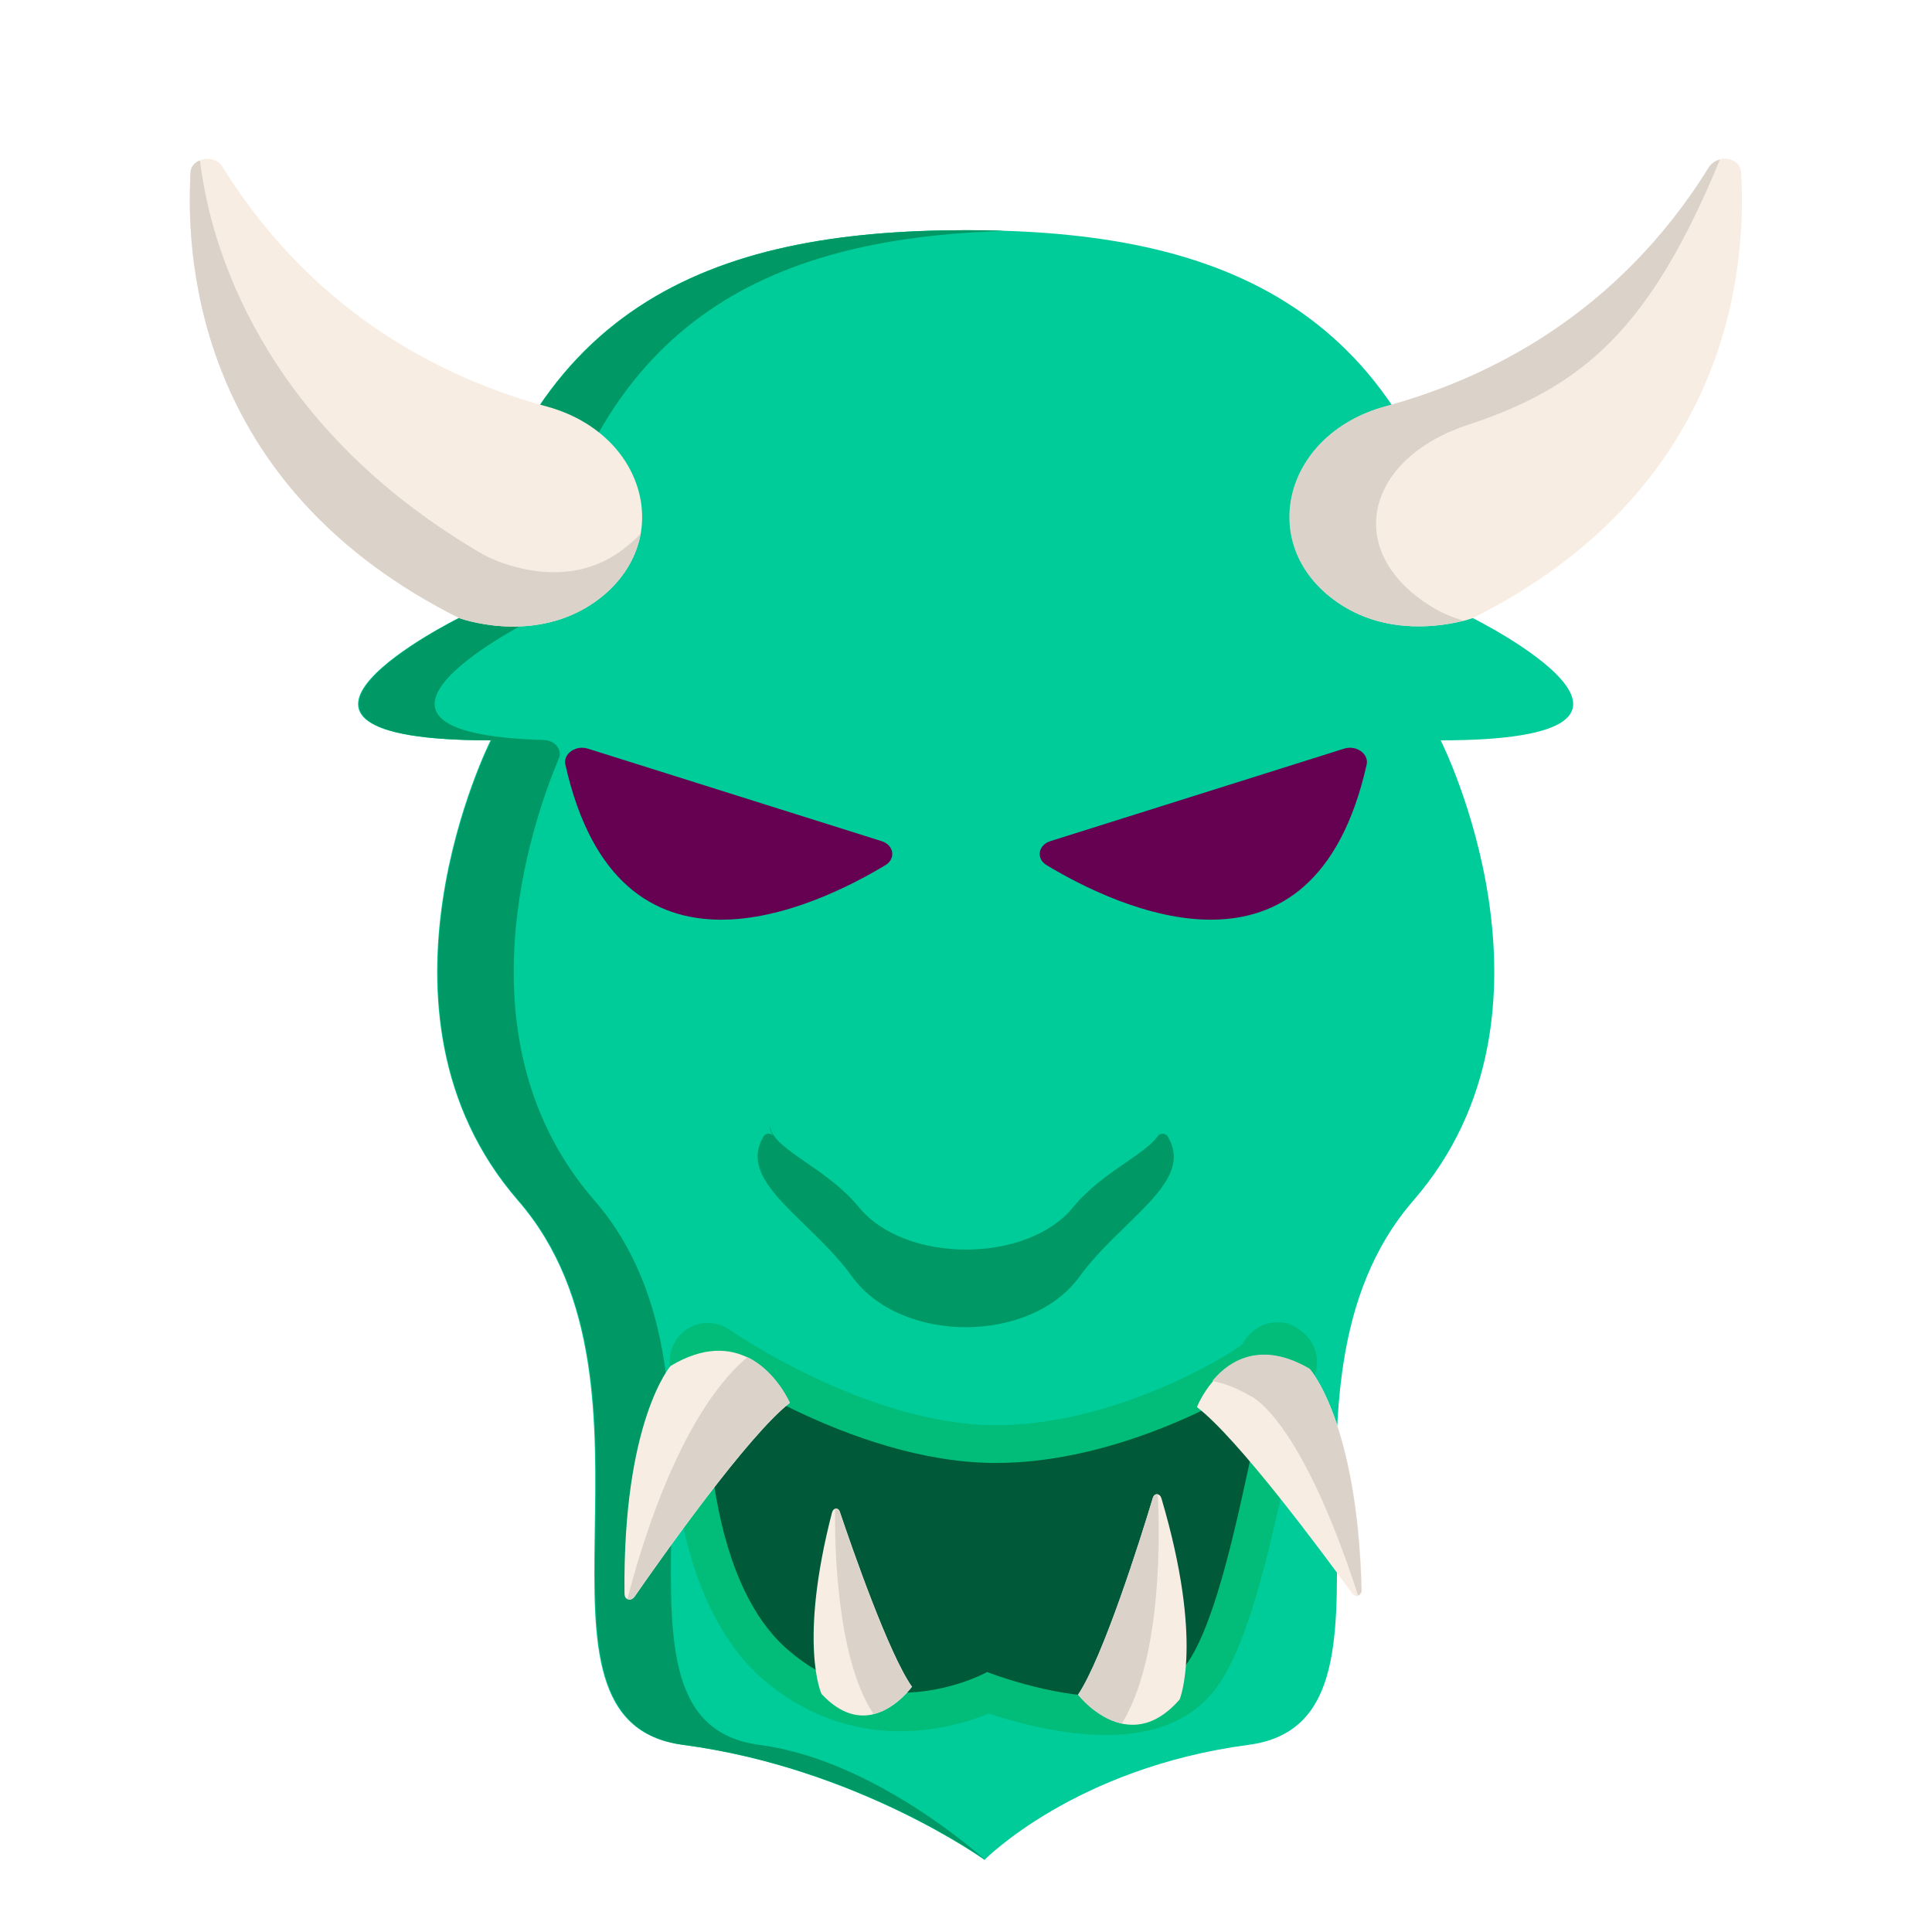
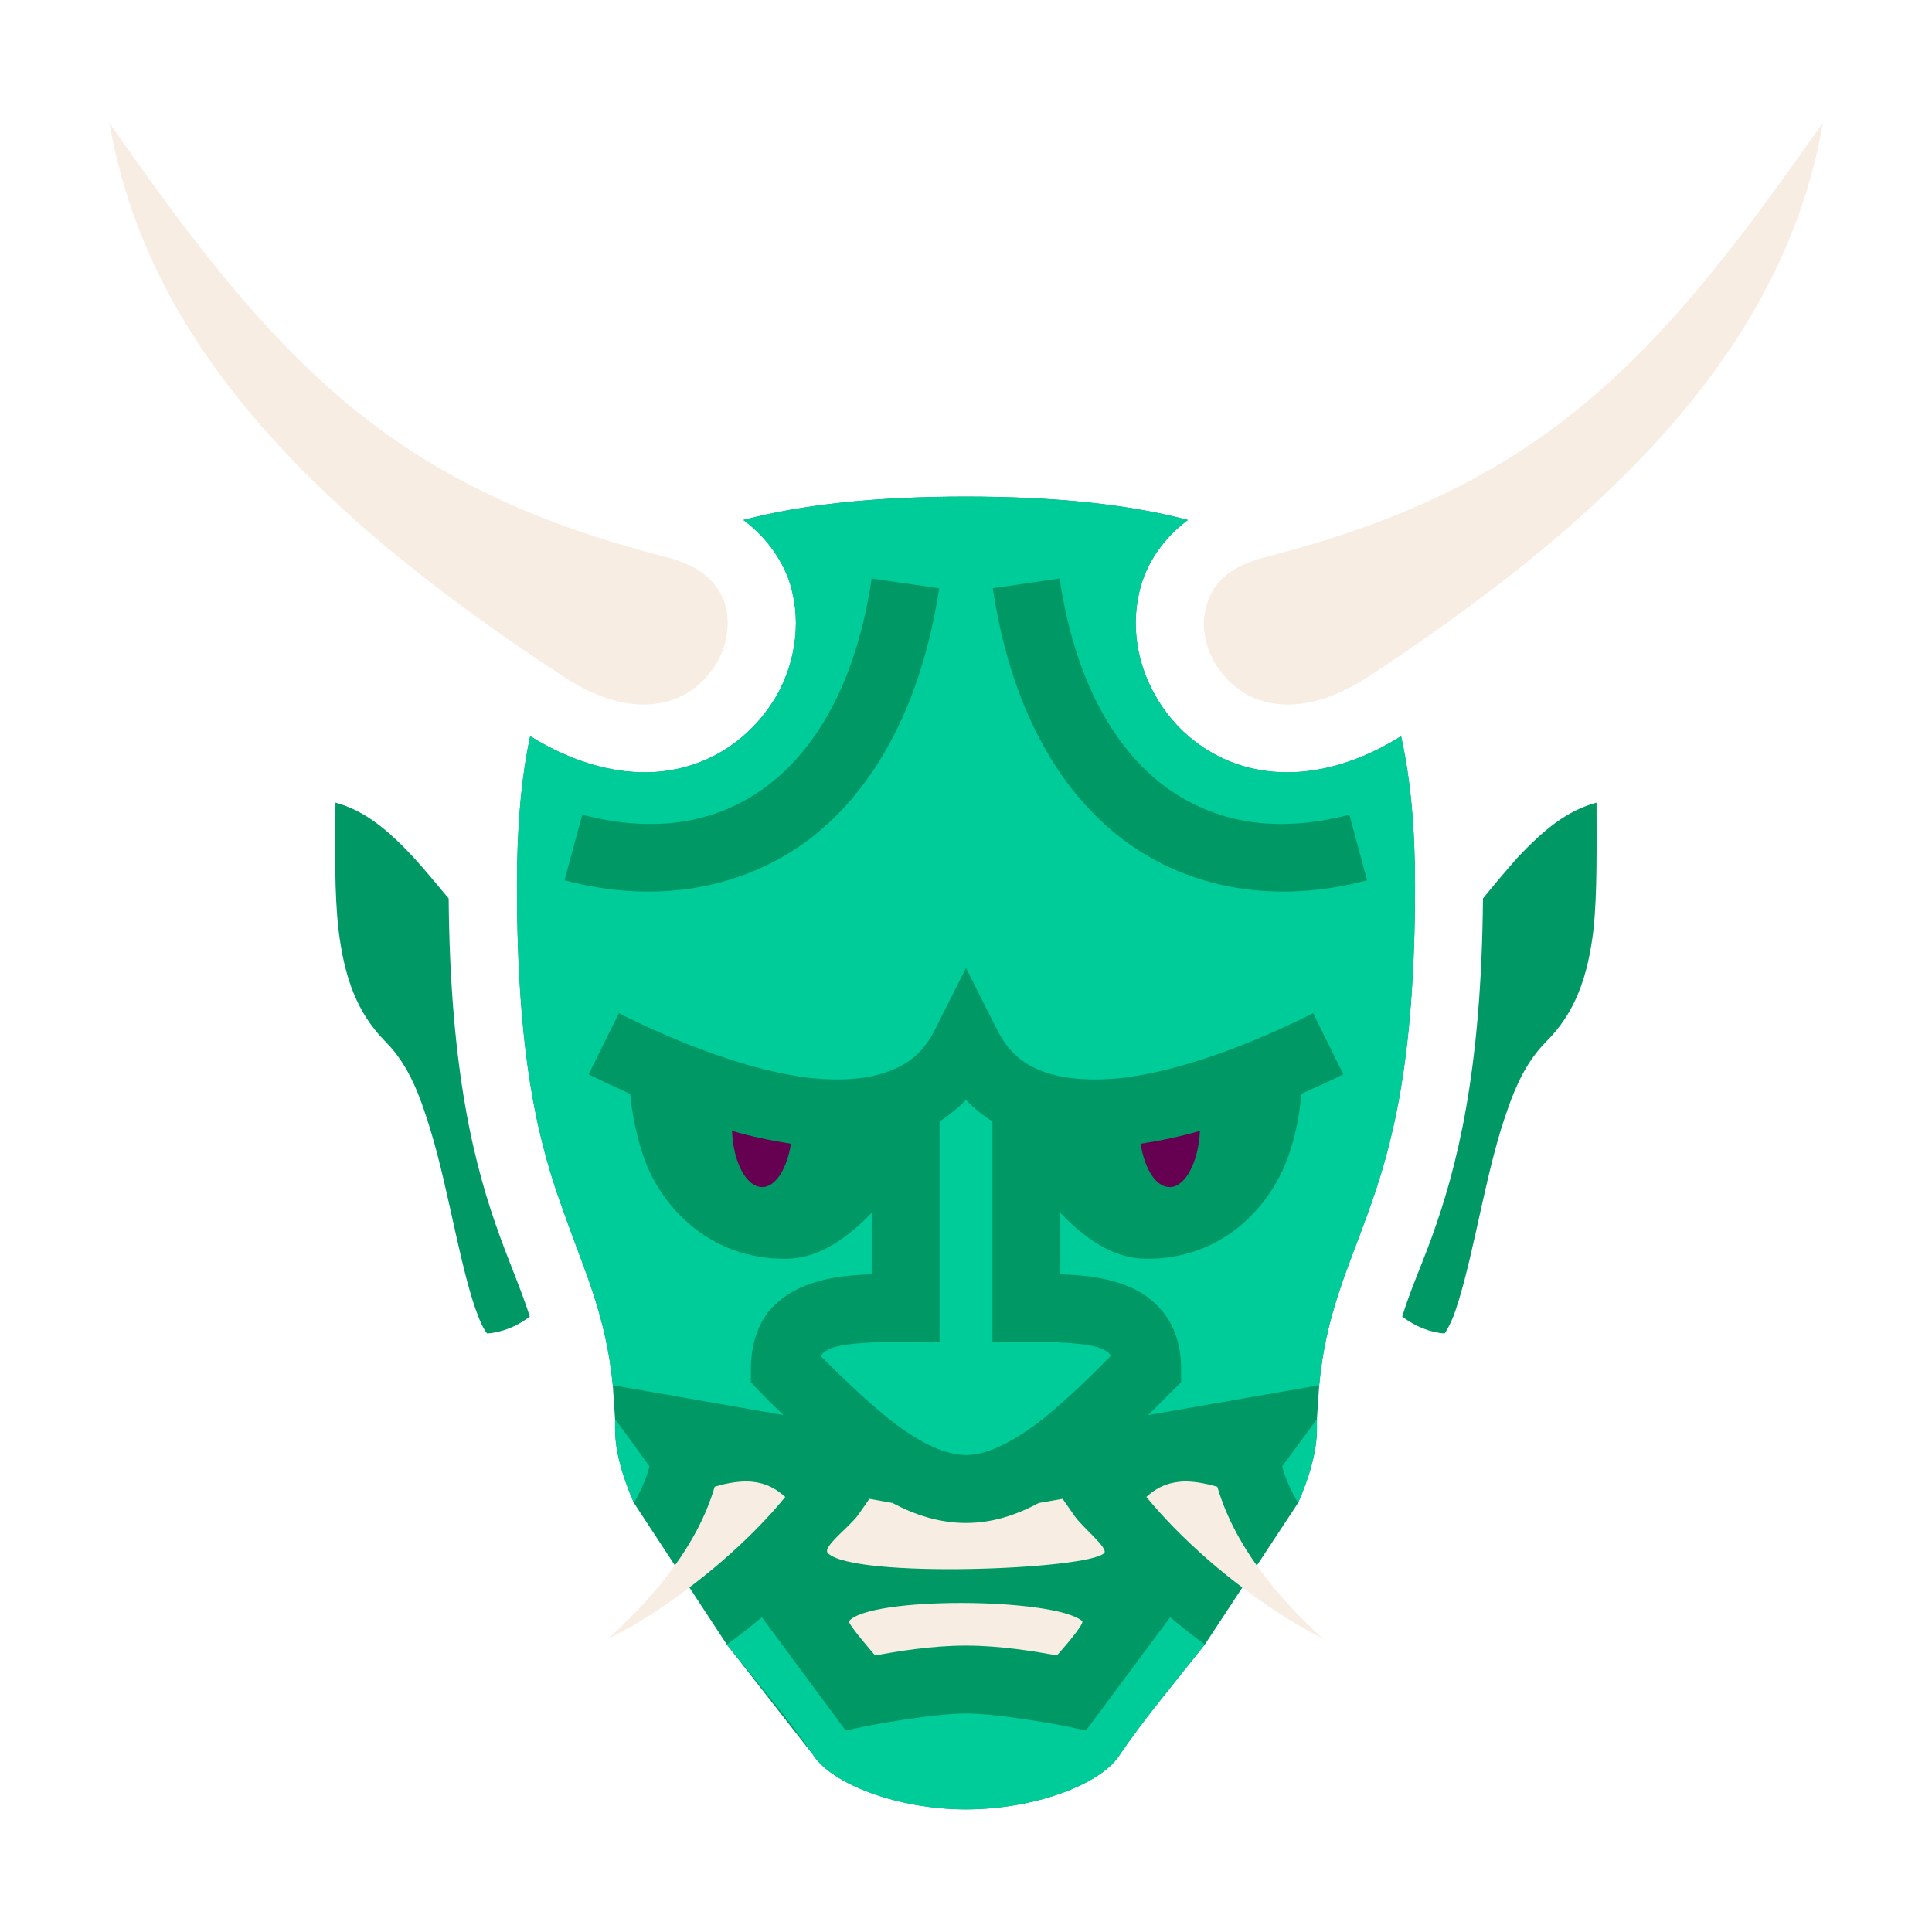
- <svg xmlns="http://www.w3.org/2000/svg" version="1.1" id="Layer_1" x="0px" y="0px" viewBox="0 0 512 512" style="enable-background:new 0 0 512 512;" xml:space="preserve">
+ <svg xmlns="http://www.w3.org/2000/svg" version="1.1" x="0px" y="0px" viewBox="0 0 512 512" style="enable-background:new 0 0 512 512;" xml:space="preserve">
  <style type="text/css">
- 	.st0{fill:#00CC99;}
- 	.st1{fill:#009966;}
- 	.st2{fill:#660050;}
- 	.st3{fill:#F7EDE3;}
- 	.st4{fill:#DBD2CA;}
- 	.st5{fill:#005939;}
- 	.st6{fill:#02BC79;}
+ 	.st0{fill:#009966;}
+ 	.st1{fill:#660050;}
+ 	.st2{fill:#F7EDE3;}
+ 	.st3{fill:#00CC99;}
</style>
-   <path class="st0" d="M256,61c67.8,0,118.9,20.1,134.3,102.8c0,0,65.2,32.4-8.5,32.4c0,0,36.3,71.8-7.2,121.9  c-43.5,50.1,3.7,138-43.7,144.3c-46.1,6.1-70,30.5-70,30.5s-33.9-24.4-80-30.5c-47.4-6.3-0.2-94.3-43.7-144.3  c-43.4-50.1-7.2-121.9-7.2-121.9c-73.7,0-8.5-32.4-8.5-32.4C137.1,81,188.1,61,256,61z" />
-   <path class="st1" d="M201.2,462.4c-47.4-6.3-0.2-94.3-43.7-144.3c-36.7-42.3-16.5-100.2-9.4-117.1c1-2.3-1-4.8-4-4.9  c-63.7-1.8-2.3-32.3-2.3-32.3c14.6-78.6,61.4-100.6,124.2-102.6C262.8,61,259.4,61,256,61c-67.8,0-118.9,20.1-134.3,102.8  c0,0-65.2,32.4,8.5,32.4c0,0-36.3,71.8,7.2,121.9c43.5,50.1-3.7,138,43.7,144.3c46.1,6.1,80,30.5,80,30.5s0.2,0.1,0,0  C259,491.1,231.2,466.3,201.2,462.4z" />
-   <g>
-     <path class="st2" d="M155.8,198.4l77.8,24.5c3.3,1,3.9,4.7,1,6.4c-18.3,11-70.7,36.4-84.8-26.8   C149.3,199.7,152.6,197.4,155.8,198.4z" />
-     <path class="st2" d="M356.2,198.4l-77.8,24.5c-3.3,1-3.9,4.7-1,6.4c18.3,11,70.7,36.4,84.8-26.8   C362.7,199.7,359.4,197.4,356.2,198.4z" />
+   <g id="Calque_1">
+     <g>
+       <polygon class="st0" points="256,131.6 256,131.6 256,131.6   " />
+       <path class="st0" d="M371.3,195.1c-13.7,8.6-27.2,11.1-38.7,8.7c-12-2.5-21.3-10.2-26.5-19.6c-5.3-9.3-6.8-20.8-3-31.2    c2.2-5.8,6.2-11.1,11.7-15.2c-15.5-4.1-35-6.2-58.8-6.2c-24,0-43.4,2.1-59,6.2c5.5,4.1,9.5,9.4,11.8,15.2    c3.8,10.4,2.3,21.9-2.9,31.2c-5.4,9.4-14.6,17.1-26.6,19.6c-11.4,2.4-24.9-0.1-38.8-8.7c-2.4,11.2-3.5,24.3-3.5,39.5    c0,47.2,6.1,69.5,12.5,86.9c5.1,14.6,11.1,26.9,12.9,45.6l0.6,9v2.5c0,5.9,1.9,12.6,5,19.7l24.6,37.5l22.9,29.3    c5,7.7,22.4,14.4,40.5,14.4s35.5-6.6,40.5-14.1c6.1-9.1,14.5-19.1,22.8-29.6l24.7-37.5c3.1-7.1,5-13.8,5-19.7v-2.5l0.6-9    c1.7-18.7,7.7-31,12.9-45.6c6.3-17.4,12.5-39.7,12.5-86.9C375,219.4,373.8,206.3,371.3,195.1z" />
+     </g>
+     <path class="st1" d="M194,299.7c0.3,8.3,3.8,14.9,8,14.9c3.5,0,6.6-4.9,7.6-11.5C204.5,302.3,199.1,301.2,194,299.7z" />
+     <path class="st1" d="M318,299.7c-5.2,1.5-10.5,2.6-15.7,3.4c1,6.6,4,11.5,7.7,11.5C314.1,314.6,317.6,308,318,299.7z" />
+     <path class="st2" d="M483.1,32.5c-18.8,26.8-35,48.4-53.5,65.9c-24.3,23.1-52.8,38.7-94.5,49.3c-9.3,2.4-13.3,6.8-15,11.6   c-1.8,4.9-1.3,10.9,1.7,16.1c3,5.2,7.8,9.4,14.5,10.8c6.8,1.4,15.5,0.2,26.7-7.1c35.3-23.3,66.8-48.4,88.8-77.3   C467.6,81,478.6,58.4,483.1,32.5L483.1,32.5z" />
+     <path class="st2" d="M29,32.6c4.5,25.8,15.4,48.5,31.2,69.2c22,28.9,53.3,54,88.8,77.3c11,7.3,19.9,8.5,26.5,7.1   c6.8-1.4,11.6-5.6,14.6-10.8c2.9-5.2,3.5-11.2,1.8-16.1c-1.9-4.8-5.8-9.2-15.1-11.6c-41.7-10.6-70.2-26.2-94.4-49.3   C63.9,80.9,47.7,59.4,29,32.6L29,32.6z" />
+     <path class="st2" d="M197.3,392.6c-2.7,0.1-5.3,0.6-7.9,1.4c-4.5,15.3-15.4,28.5-27.9,40c-0.1,0.1-0.4,0.3-0.5,0.4   c3.1-1.7,6.4-3.3,9.4-5.2c15.6-9.8,29.1-21.9,37.7-32.5c-3.6-3.2-6.6-3.9-9.7-4.1L197.3,392.6z" />
+     <path class="st2" d="M313.6,392.6c-3.1,0.2-6.3,0.9-9.8,4.1c8.7,10.6,22,22.7,37.8,32.5c3,1.9,6.2,3.5,9.2,5.2   c0-0.1-0.2-0.3-0.5-0.4c-12.5-11.5-23.2-24.7-27.7-40c-2.8-0.8-5.3-1.3-8-1.4L313.6,392.6z" />
+     <path class="st0" d="M88.9,212.7c-0.1,12.3-0.3,23.9,0.8,33.6c1.5,12.5,4.8,22.1,12.6,29.9c6.1,6.2,9,14.2,11.7,23   s4.7,18.5,6.7,27.4c2,9,4,17.2,6.1,22.4c0.9,2.4,1.8,3.8,2.3,4.4c3.8-0.3,7.8-1.8,11.3-4.5c-2.1-6.6-4.9-13-7.9-21.2   c-6.6-18.1-13.2-43.1-13.6-89.6c-3.2-3.8-6.3-7.6-9.4-11C102.9,220.1,96.9,214.9,88.9,212.7L88.9,212.7z" />
+     <path class="st0" d="M423.1,212.7c-8.1,2.2-14.1,7.4-20.8,14.4c-3,3.4-6.2,7.2-9.3,11c-0.4,46.5-7,71.5-13.5,89.6   c-3,8.2-5.9,14.6-7.9,21.2c3.5,2.7,7.5,4.2,11.2,4.5c0.5-0.6,1.3-2,2.3-4.4c2-5.2,4-13.4,6-22.4c2-8.9,4-18.5,6.7-27.4   c2.8-8.8,5.7-16.8,11.8-23c7.9-7.8,11.2-17.4,12.7-29.9C423.3,236.6,423.1,225,423.1,212.7L423.1,212.7z" />
+     <path class="st2" d="M230.4,397.2l-3,4.3c-2.4,3.3-9.6,8.5-8,10.1c6.8,6.8,68.8,4.4,73.2,0c1.3-1.3-5.8-6.8-8-10.1l-3-4.3l-6.3,1.1   c-6,3.2-12.3,5.3-19.3,5.3s-13.5-2.1-19.5-5.3L230.4,397.2z" />
+     <path class="st2" d="M225,429.6c-0.5,0.6,6.9,9.1,6.9,9.1c5.6-1,14.7-2.6,24.1-2.6c9.3,0,18.5,1.6,24.1,2.6c0,0,7.4-8.2,6.7-9.1   C279.5,423.4,230.7,423,225,429.6z" />
+     <path class="st3" d="M256,291.5c-2.2,2.2-4.5,4.1-7,5.7v58.4h-9c-8,0-15.5,0.3-19.2,1.5c-1.8,0.7-2.7,1.3-2.9,1.8   c-0.1,0.1-0.3,0.3-0.4,0.5c6.9,6.8,13.6,13.3,19.9,18c7.1,5.4,13.6,8.2,18.6,8.2c5,0,11.3-2.8,18.6-8.2c6.2-4.7,13-11.2,19.7-18   c0-0.2-0.2-0.4-0.2-0.5c-0.3-0.5-1.1-1.1-3-1.8c-3.8-1.2-11.1-1.5-19.1-1.5h-9v-58.4C260.5,295.6,258.1,293.7,256,291.5z" />
  </g>
-   <path class="st1" d="M286.1,338.3c-13,17.9-47.3,17.9-60.3,0c-11.1-15.4-30.8-25.1-23.4-37.2c0.5-0.9,2-0.9,2.6,0  c-0.5-0.7-0.8-1.4-1-2.2c1.1-1.3,2.6-2.7,4.4-4c20.2-15.4,20.7-22.2,20.7-22.2h53.6c0,0,0.5,6.9,20.7,22.2c1.8,1.4,3.3,2.7,4.4,4  c-0.2,0.7-0.5,1.5-1,2.2c0.6-0.9,2.1-0.8,2.6,0C316.9,313.2,297.3,322.9,286.1,338.3z" />
-   <path class="st0" d="M307.9,298.8c-1.3,6.1-15,10.7-23.5,21.1c-12.2,15-44.6,15-56.8,0c-8.5-10.4-22.2-15-23.5-21.1  c-0.6-2.7,1.3-5.7,7.1-9.6c19-12.9,19.5-24.3,19.5-24.3h50.5c0,0,0.4,11.4,19.5,24.3C306.6,293.1,308.4,296.2,307.9,298.8z" />
-   <path class="st3" d="M169.8,141.4C169.8,141.4,169.8,141.4,169.8,141.4c-1.3,7.1-5.6,13.9-13.3,18.9c-16.1,10.4-34.8,3.5-34.8,3.5  C54,129.9,49,71.8,50.5,45.6c0.1-1.5,1.1-2.6,2.5-3.1c2-0.8,4.6-0.4,5.9,1.6c24.7,39.9,60,56.6,85.9,63.6  C162.9,112.6,172.2,127.5,169.8,141.4z" />
-   <path class="st4" d="M169.8,141.4C169.8,141.4,169.8,141.4,169.8,141.4c-1.3,7.1-5.6,13.9-13.3,18.9c-16.1,10.4-34.8,3.5-34.8,3.5  C54,129.9,49,71.8,50.5,45.6c0.1-1.5,1.1-2.6,2.5-3.1c3.3,28,20.5,72.9,75.3,104.6c0,0,18.7,10.3,34.8-0.1  C165.7,145.3,167.9,143.4,169.8,141.4z" />
-   <path class="st3" d="M390.3,163.8c0,0-0.8,0.3-2.3,0.7c0,0,0,0-0.1,0c-5.5,1.4-19.8,3.9-32.4-4.2c-22.9-14.8-15.8-45.1,11.7-52.6  c25.9-7,61.2-23.6,85.9-63.6c0.6-1,1.6-1.6,2.7-1.9c2.5-0.6,5.5,0.7,5.6,3.4C463,71.8,458,129.9,390.3,163.8z" />
-   <path class="st4" d="M455.8,42.3c-18.5,44.8-36.2,60.2-66.8,70.3c-26.8,8.8-33.2,33-10.4,47.7c3.1,2,6.2,3.3,9.3,4.2c0,0,0,0-0.1,0  c-5.5,1.4-19.8,3.9-32.4-4.2c-22.9-14.8-15.8-45.1,11.7-52.6c25.9-7,61.2-23.6,85.9-63.6C453.8,43.1,454.8,42.5,455.8,42.3z" />
-   <g>
-     <path class="st5" d="M293.1,454.6c-12.8,0-26.1-4.2-31.2-6c-3.9,1.8-12.5,5.1-23.3,5.1c0,0,0,0,0,0c-12.2,0-23.3-4.2-33-12.5   c-26.5-22.8-23.2-78.6-23.1-81c0.1-1.8,1.2-3.4,2.8-4.2c0.7-0.3,1.4-0.5,2.2-0.5c1,0,2,0.3,2.9,0.9c0.4,0.3,37,25.9,72.8,26.3   l0.9,0c29.6,0,59.9-16.3,68.8-22.9c0.8-1.9,2.5-4.3,5.7-4.3c1.2,0,2.4,0.4,3.3,1.1c1.3,1,2,2.5,2,4c0,2.2-1.2,3.8-2.6,5.1   c-1.2,3.9-2.8,11.1-4.5,19.3c-4.7,22-10.5,49.4-19.2,60.1C312.5,451.4,304.2,454.6,293.1,454.6z" />
-     <path class="st6" d="M338.7,360.4c0.1,0,0.2,0,0.3,0.1c0.3,0.3-0.3,1.1-1.9,2.3C337.6,361.2,338.2,360.4,338.7,360.4 M187.5,360.5   c0,0,37.8,26.8,75.6,27.2c0.3,0,0.6,0,0.9,0c32.5,0,64.8-18.2,73-24.8c-4.4,12-11.7,64.9-23.3,79.1c-4.7,5.8-12.5,7.6-20.6,7.6   c-15.1,0-31.5-6.5-31.5-6.5s-9.8,5.5-23,5.5c-9,0-19.6-2.6-29.7-11.3C184,415.9,187.5,360.5,187.5,360.5 M338.7,350.4   c-3,0-6.8,1.1-9.6,6c-9.3,6.6-37.4,21.3-65,21.3c-0.3,0-0.5,0-0.8,0c-34.2-0.4-69.6-25.1-70-25.3c-1.7-1.2-3.7-1.8-5.8-1.8   c-1.5,0-2.9,0.3-4.3,1c-3.3,1.6-5.4,4.8-5.7,8.4c0,0.6-0.9,15,1.4,32.4c3.3,24.5,11.2,42.2,23.4,52.7c10.4,9,22.9,13.7,36.2,13.7   c10.2,0,18.7-2.7,23.5-4.7c6.3,2.1,18.9,5.7,31,5.7c12.7,0,22.2-3.8,28.4-11.3c8.8-10.7,14.4-34.5,20.3-62.2   c1.5-7.1,2.9-13.8,4.1-17.7c1.6-1.8,3.3-4.4,3.2-7.8c0-3.1-1.5-6-4-7.9C343.2,351.2,340.9,350.4,338.7,350.4L338.7,350.4z" />
-   </g>
-   <g>
-     <path class="st3" d="M317.2,372.9c0,0,1.3-3.4,4.2-6.8c0.1-0.1,0.2-0.2,0.2-0.3c4.5-5.3,12.8-10.4,25.5-3c0,0,12.7,14,13.8,58.6   c0,0.8-0.4,1.3-0.9,1.5c-0.5,0.2-1.2,0-1.7-0.7C350.5,411.5,328.1,381.2,317.2,372.9z" />
-     <path class="st4" d="M321.3,366c0.1-0.1,0.2-0.2,0.2-0.3c4.5-5.3,12.8-10.4,25.5-3c0,0,12.7,14,13.8,58.6c0,0.8-0.4,1.3-0.9,1.5   c-15.7-48.4-28.8-53-28.8-53C327.3,367.6,324.1,366.5,321.3,366z" />
-   </g>
-   <g>
-     <path class="st3" d="M177.7,362c8.8-5.3,15.7-4.7,20.7-2.1c7.4,3.8,10.9,11.9,10.9,11.9c-11.1,8.7-33.4,40.2-41.1,51.3   c-0.6,0.8-1.3,1-1.9,0.7c-0.5-0.2-0.8-0.7-0.8-1.5C165,376.6,177.7,362,177.7,362z" />
-     <path class="st4" d="M197.9,359.8c0,0-0.1-0.1-0.2-0.3c0.2,0.1,0.4,0.2,0.7,0.3c7.4,3.8,10.9,11.9,10.9,11.9   c-11.1,8.7-33.4,40.2-41.1,51.3c-0.6,0.8-1.3,1-1.9,0.7C169.1,412.8,179.4,375.6,197.9,359.8z" />
-   </g>
-   <g>
-     <path class="st3" d="M312.6,450.4c-5.6,6.4-11,7.4-15.6,6.3c-6.7-1.6-11.3-7.6-11.3-7.6c6.6-9.8,16.5-41.1,19.8-52.1   c0.2-0.8,0.8-1.1,1.3-1c0.4,0.1,0.8,0.4,1,1.1C319.1,435.3,312.6,450.4,312.6,450.4z" />
-     <path class="st4" d="M297.4,456.6c0,0,0.1,0.1,0.2,0.2c-0.2,0-0.4-0.1-0.6-0.1c-6.7-1.6-11.3-7.6-11.3-7.6   c6.6-9.8,16.5-41.1,19.8-52.1c0.2-0.8,0.8-1.1,1.3-1C307.4,405.8,308,439.3,297.4,456.6z" />
-   </g>
-   <g>
-     <path class="st3" d="M220.5,400.8c0.2-0.6,0.5-0.9,0.9-1c0.5-0.1,1,0.2,1.2,0.9c3.3,9.8,13,37.7,19.1,46.3c0,0-4,5.6-9.9,7.2   c-4,1.1-8.9,0.3-14.1-5.3C217.7,448.9,211.5,435.6,220.5,400.8z" />
-     <path class="st4" d="M221.3,399.8c0.5-0.1,1,0.2,1.2,0.9c3.3,9.8,13,37.7,19.1,46.3c0,0-4,5.6-9.9,7.2c-0.2,0-0.4,0.1-0.5,0.1   c0.1-0.1,0.2-0.2,0.2-0.2C221.5,438.9,221.2,408.7,221.3,399.8z" />
+   <g id="Calque_2">
+     <g transform="translate(0,0)">
+       <path class="st3" d="M256,131.6c-24,0-43.4,2.1-59,6.2c5.5,4.1,9.5,9.4,11.8,15.2c3.8,10.4,2.3,21.9-2.9,31.2    c-5.4,9.4-14.6,17.1-26.6,19.6c-11.4,2.4-24.9-0.1-38.8-8.7c-2.4,11.2-3.5,24.3-3.5,39.5c0,47.2,6.1,69.5,12.5,86.9    c5.1,14.6,11.1,26.9,12.9,45.6l45.2,7.9c-2.1-2-4.1-4-6.1-6l-2.5-2.7v-3.7c0-5.5,1.5-10.8,4.5-14.8c3.3-4,7.5-6.4,11.6-7.7    c5.3-1.8,10.5-2.2,15.9-2.4v-16.3c-1.7,1.8-3.6,3.6-5.6,5.2c-4.8,3.8-10.4,7-17.4,7c-19.5,0-31.5-12.9-36.4-24.3    c-3.2-7.9-4.2-15.4-4.6-19.4c-3.7-1.7-7.5-3.4-11-5.2l8-16.2c15.5,7.8,34.9,15.4,51,17.2c8,0.8,15.1,0.3,20.5-1.8    c5.5-2,9.4-5.2,12.4-11.3l8.1-16.1l8.1,16.1c3,6.1,6.9,9.3,12.2,11.3c5.5,2.1,12.7,2.6,20.7,1.8c16.1-1.8,35.5-9.4,51-17.2l8,16.2    c-3.5,1.8-7.4,3.5-11.2,5.2c-0.2,4-1.2,11.5-4.5,19.4c-5,11.4-16.8,24.3-36.3,24.3c-7,0-12.7-3.2-17.4-7c-2-1.6-4-3.4-5.6-5.2    v16.3c5.3,0.2,10.6,0.6,15.8,2.4c4.2,1.3,8.3,3.7,11.5,7.7s4.7,9.3,4.7,14.8v3.7l-2.7,2.7l-6,6l45.3-7.9    c1.7-18.7,7.7-31,12.9-45.6c6.3-17.4,12.5-39.7,12.5-86.9c0-15.2-1.2-28.3-3.7-39.5c-13.7,8.6-27.2,11.1-38.7,8.7    c-12-2.5-21.3-10.2-26.5-19.6c-5.3-9.3-6.8-20.8-3-31.2c2.2-5.8,6.2-11.1,11.7-15.2C299.3,133.7,279.8,131.6,256,131.6L256,131.6z     M231,153.3l17.9,2.6c-4.6,30.1-16.6,52.9-34.4,66.5c-18,13.5-41,17.2-64.9,10.9l4.7-17.4c19.5,5.1,36.1,2.2,49.2-7.8    C216.8,198,227,180.1,231,153.3z M280.8,153.3c4,26.8,14.3,44.7,27.5,54.8c13.3,10,29.8,12.9,49.3,7.8l4.7,17.4    c-23.8,6.3-47,2.6-64.8-10.9c-17.9-13.6-29.9-36.4-34.4-66.5L280.8,153.3z M163,376.1v2.5c0,5.9,1.9,12.6,5,19.7    c1.9-3.3,3.3-6.5,4.1-9.7l-3.3-4.6L163,376.1z M349,376.1l-9.2,12.5c0.8,3.2,2.3,6.4,4.2,9.7c3.1-7.1,5-13.8,5-19.7V376.1z     M201.9,428.6c-2.9,2.4-6,4.9-9.3,7.2c8.4,10.4,16.8,20.3,22.8,29.1l0.1,0.1v0.1c5,7.7,22.4,14.4,40.5,14.4s35.5-6.6,40.5-14.1    c6.1-9.1,14.5-19.1,22.8-29.6c-3.2-2.3-6.3-4.8-9.2-7.2l-22.3,30l-5.7-1.2c0,0-17-3.3-26.1-3.3c-9.2,0-26.2,3.3-26.2,3.3l-5.7,1.2    L201.9,428.6z" />
+     </g>
  </g>
</svg>
